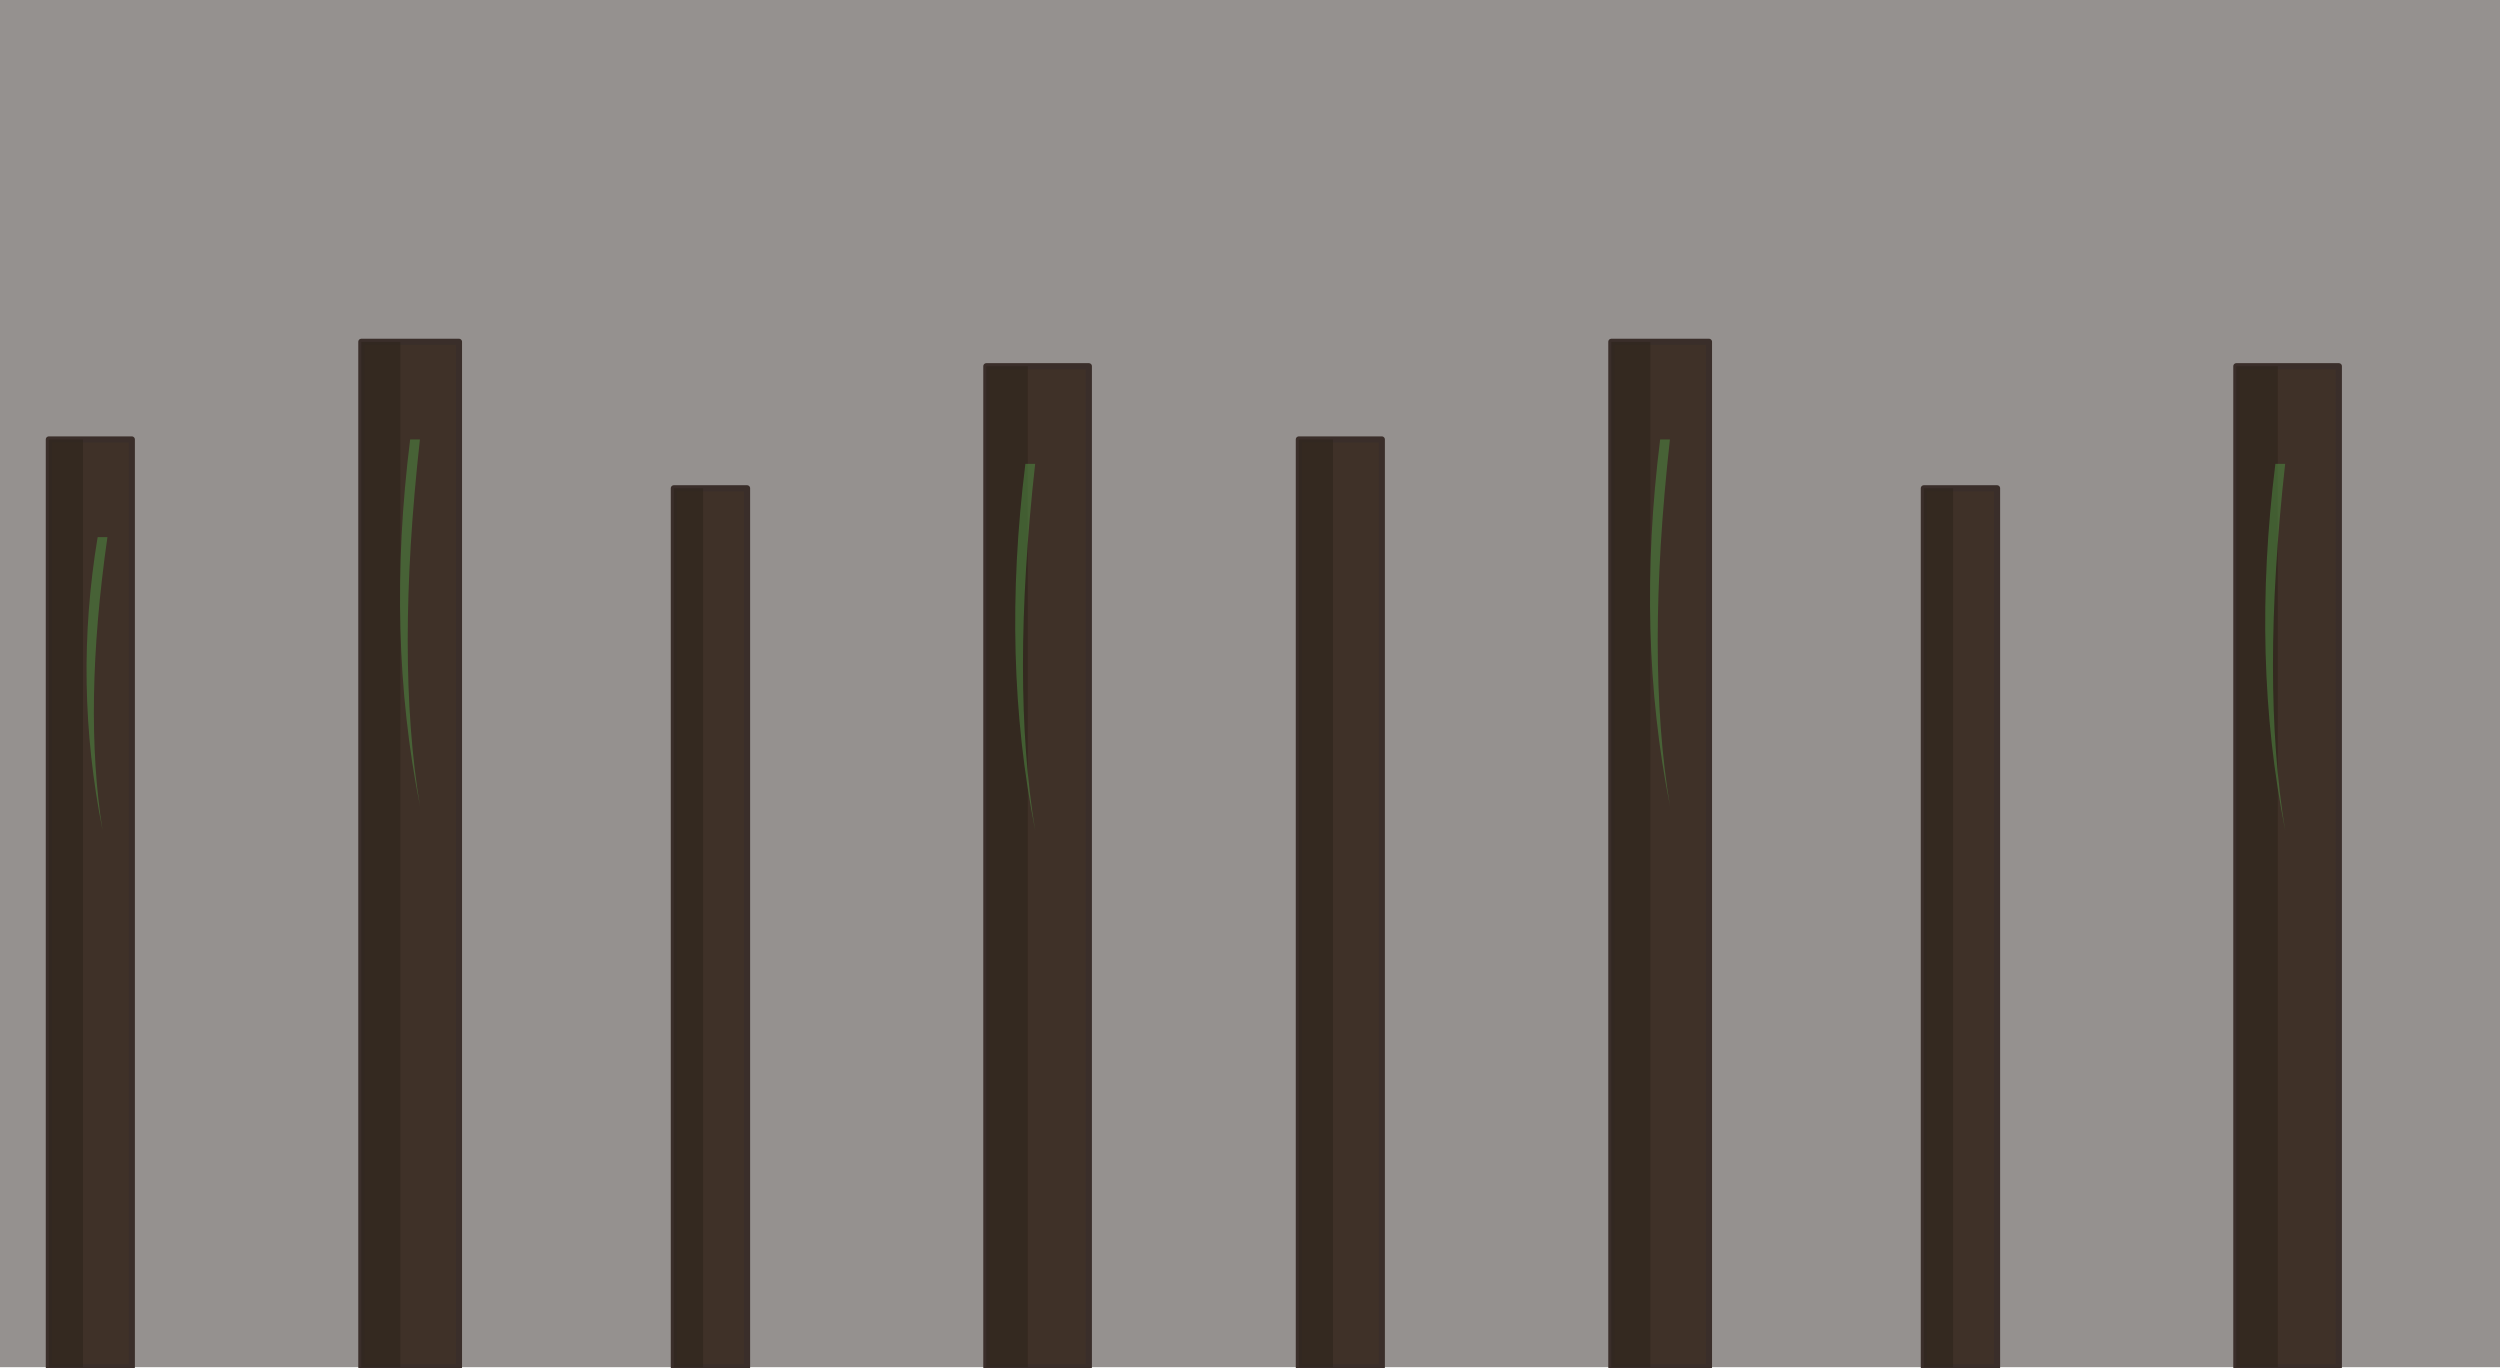
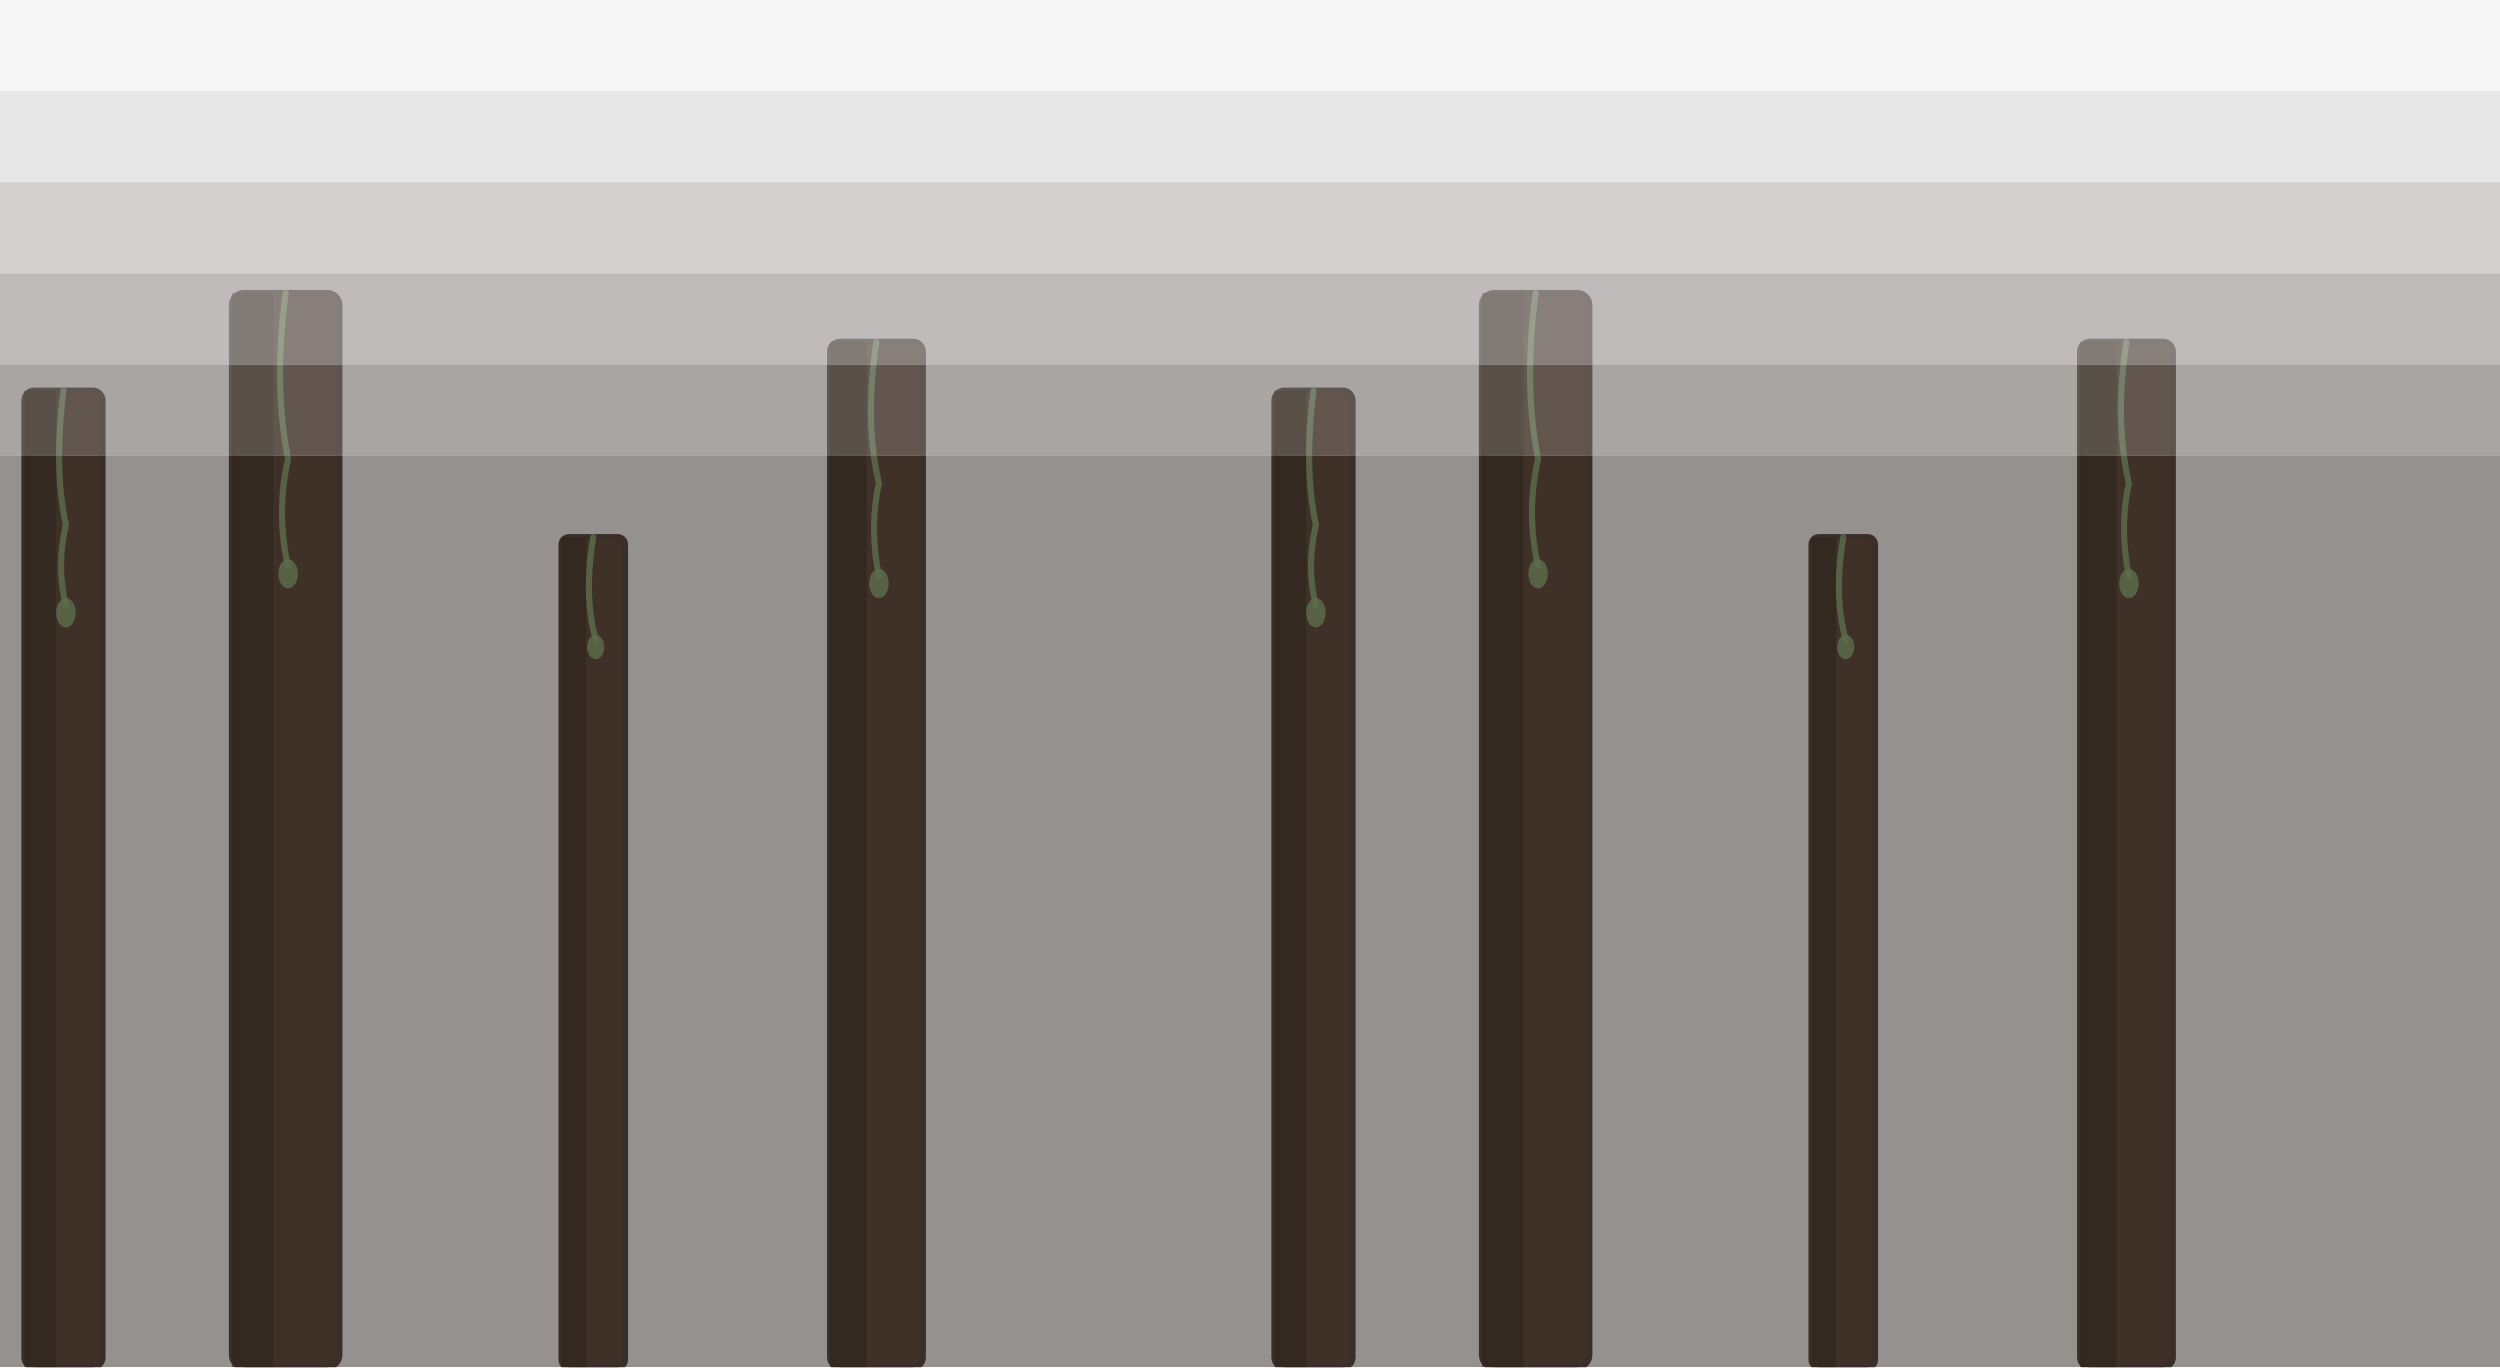
<svg xmlns="http://www.w3.org/2000/svg" width="1024" height="560" viewBox="0 0 1024 560">
-   <rect x="0" y="0" width="1024" height="560" fill="#2C2320" opacity="0.5" />
-   <g fill="#3F3128" stroke="#3A2E2A" stroke-width="2.5" stroke-linejoin="round">
-     <rect x="20" y="180" width="34" height="380" />
-     <rect x="148" y="140" width="40" height="420" />
-     <rect x="276" y="200" width="30" height="360" />
-     <rect x="404" y="150" width="42" height="410" />
-     <rect x="532" y="180" width="34" height="380" />
-     <rect x="660" y="140" width="40" height="420" />
-     <rect x="788" y="200" width="30" height="360" />
-     <rect x="916" y="150" width="42" height="410" />
-   </g>
-   <g fill="#2A2118" opacity="0.5">
-     <rect x="20" y="180" width="14" height="380" />
-     <rect x="148" y="140" width="16" height="420" />
-     <rect x="276" y="200" width="12" height="360" />
-     <rect x="404" y="150" width="17" height="410" />
-     <rect x="532" y="180" width="14" height="380" />
-     <rect x="660" y="140" width="16" height="420" />
-     <rect x="788" y="200" width="12" height="360" />
-     <rect x="916" y="150" width="17" height="410" />
-   </g>
-   <g fill="#4F8A42" opacity="0.55">
-     <path d="M40,220 Q30,280 42,340 Q34,290 44,220 Z" />
-     <path d="M168,180 Q158,260 172,330 Q162,270 172,180 Z" />
-     <path d="M420,190 Q410,270 424,340 Q414,280 424,190 Z" />
-     <path d="M680,180 Q670,260 684,330 Q674,270 684,180 Z" />
-     <path d="M932,190 Q922,270 936,340 Q926,280 936,190 Z" />
-   </g>
+   <defs>
+     <g id="tb-content">
+       <rect x="0" y="0" width="1024" height="560" fill="#2C2320" opacity="0.5" />
+       <g fill="#3F3128" stroke="#3A2E2A" stroke-width="2.5" stroke-linejoin="round">
+         <rect x="10" y="160" width="32" height="400" rx="4" />
+         <rect x="95" y="120" width="44" height="440" rx="5" />
+         <rect x="230" y="220" width="26" height="340" rx="3" />
+         <rect x="340" y="140" width="38" height="420" rx="4" />
+         <rect x="522" y="160" width="32" height="400" rx="4" />
+         <rect x="607" y="120" width="44" height="440" rx="5" />
+         <rect x="742" y="220" width="26" height="340" rx="3" />
+         <rect x="852" y="140" width="38" height="420" rx="4" />
+       </g>
+       <g fill="#2A2118" opacity="0.5">
+         <rect x="10" y="160" width="13" height="400" />
+         <rect x="95" y="120" width="17" height="440" />
+         <rect x="230" y="220" width="10" height="340" />
+         <rect x="340" y="140" width="15" height="420" />
+         <rect x="522" y="160" width="13" height="400" />
+         <rect x="607" y="120" width="17" height="440" />
+         <rect x="742" y="220" width="10" height="340" />
+         <rect x="852" y="140" width="15" height="420" />
+       </g>
+       <g fill="none" stroke="#5C6B4A" stroke-width="2.5" stroke-linecap="round" opacity="0.85">
+         <path d="M26,160 Q22,192 27,215 Q23,232 27,248" />
+         <path d="M117,120 Q112,158 118,188 Q113,210 118,232" />
+         <path d="M243,220 Q239,244 244,262" />
+         <path d="M359,140 Q354,172 360,198 Q356,216 360,236" />
+         <path d="M538,160 Q534,192 539,215 Q535,232 539,248" />
+         <path d="M629,120 Q624,158 630,188 Q625,210 630,232" />
+         <path d="M755,220 Q751,244 756,262" />
+         <path d="M871,140 Q866,172 872,198 Q868,216 872,236" />
+       </g>
+       <g fill="#5C6B4A" opacity="0.85">
+         <ellipse cx="27" cy="251" rx="4" ry="6" />
+         <ellipse cx="118" cy="235" rx="4" ry="6" />
+         <ellipse cx="244" cy="265" rx="3.5" ry="5" />
+         <ellipse cx="360" cy="239" rx="4" ry="6" />
+         <ellipse cx="539" cy="251" rx="4" ry="6" />
+         <ellipse cx="630" cy="235" rx="4" ry="6" />
+         <ellipse cx="756" cy="265" rx="3.5" ry="5" />
+         <ellipse cx="872" cy="239" rx="4" ry="6" />
+       </g>
+     </g>
+     <clipPath id="tb-lower">
+       <rect x="0" y="186.67" width="1024" height="373.33" />
+     </clipPath>
+     <clipPath id="tb-band4">
+       <rect x="0" y="149.33" width="1024" height="37.34" />
+     </clipPath>
+     <clipPath id="tb-band3">
+       <rect x="0" y="112.00" width="1024" height="37.33" />
+     </clipPath>
+     <clipPath id="tb-band2">
+       <rect x="0" y="74.67" width="1024" height="37.33" />
+     </clipPath>
+     <clipPath id="tb-band1">
+       <rect x="0" y="37.33" width="1024" height="37.34" />
+     </clipPath>
+     <clipPath id="tb-band0">
+       <rect x="0" y="0" width="1024" height="37.33" />
+     </clipPath>
+   </defs>
+   <use href="#tb-content" clip-path="url(#tb-lower)" />
+   <use href="#tb-content" clip-path="url(#tb-band4)" opacity="0.82" />
+   <use href="#tb-content" clip-path="url(#tb-band3)" opacity="0.62" />
+   <use href="#tb-content" clip-path="url(#tb-band2)" opacity="0.42" />
+   <use href="#tb-content" clip-path="url(#tb-band1)" opacity="0.22" />
+   <use href="#tb-content" clip-path="url(#tb-band0)" opacity="0.08" />
</svg>
